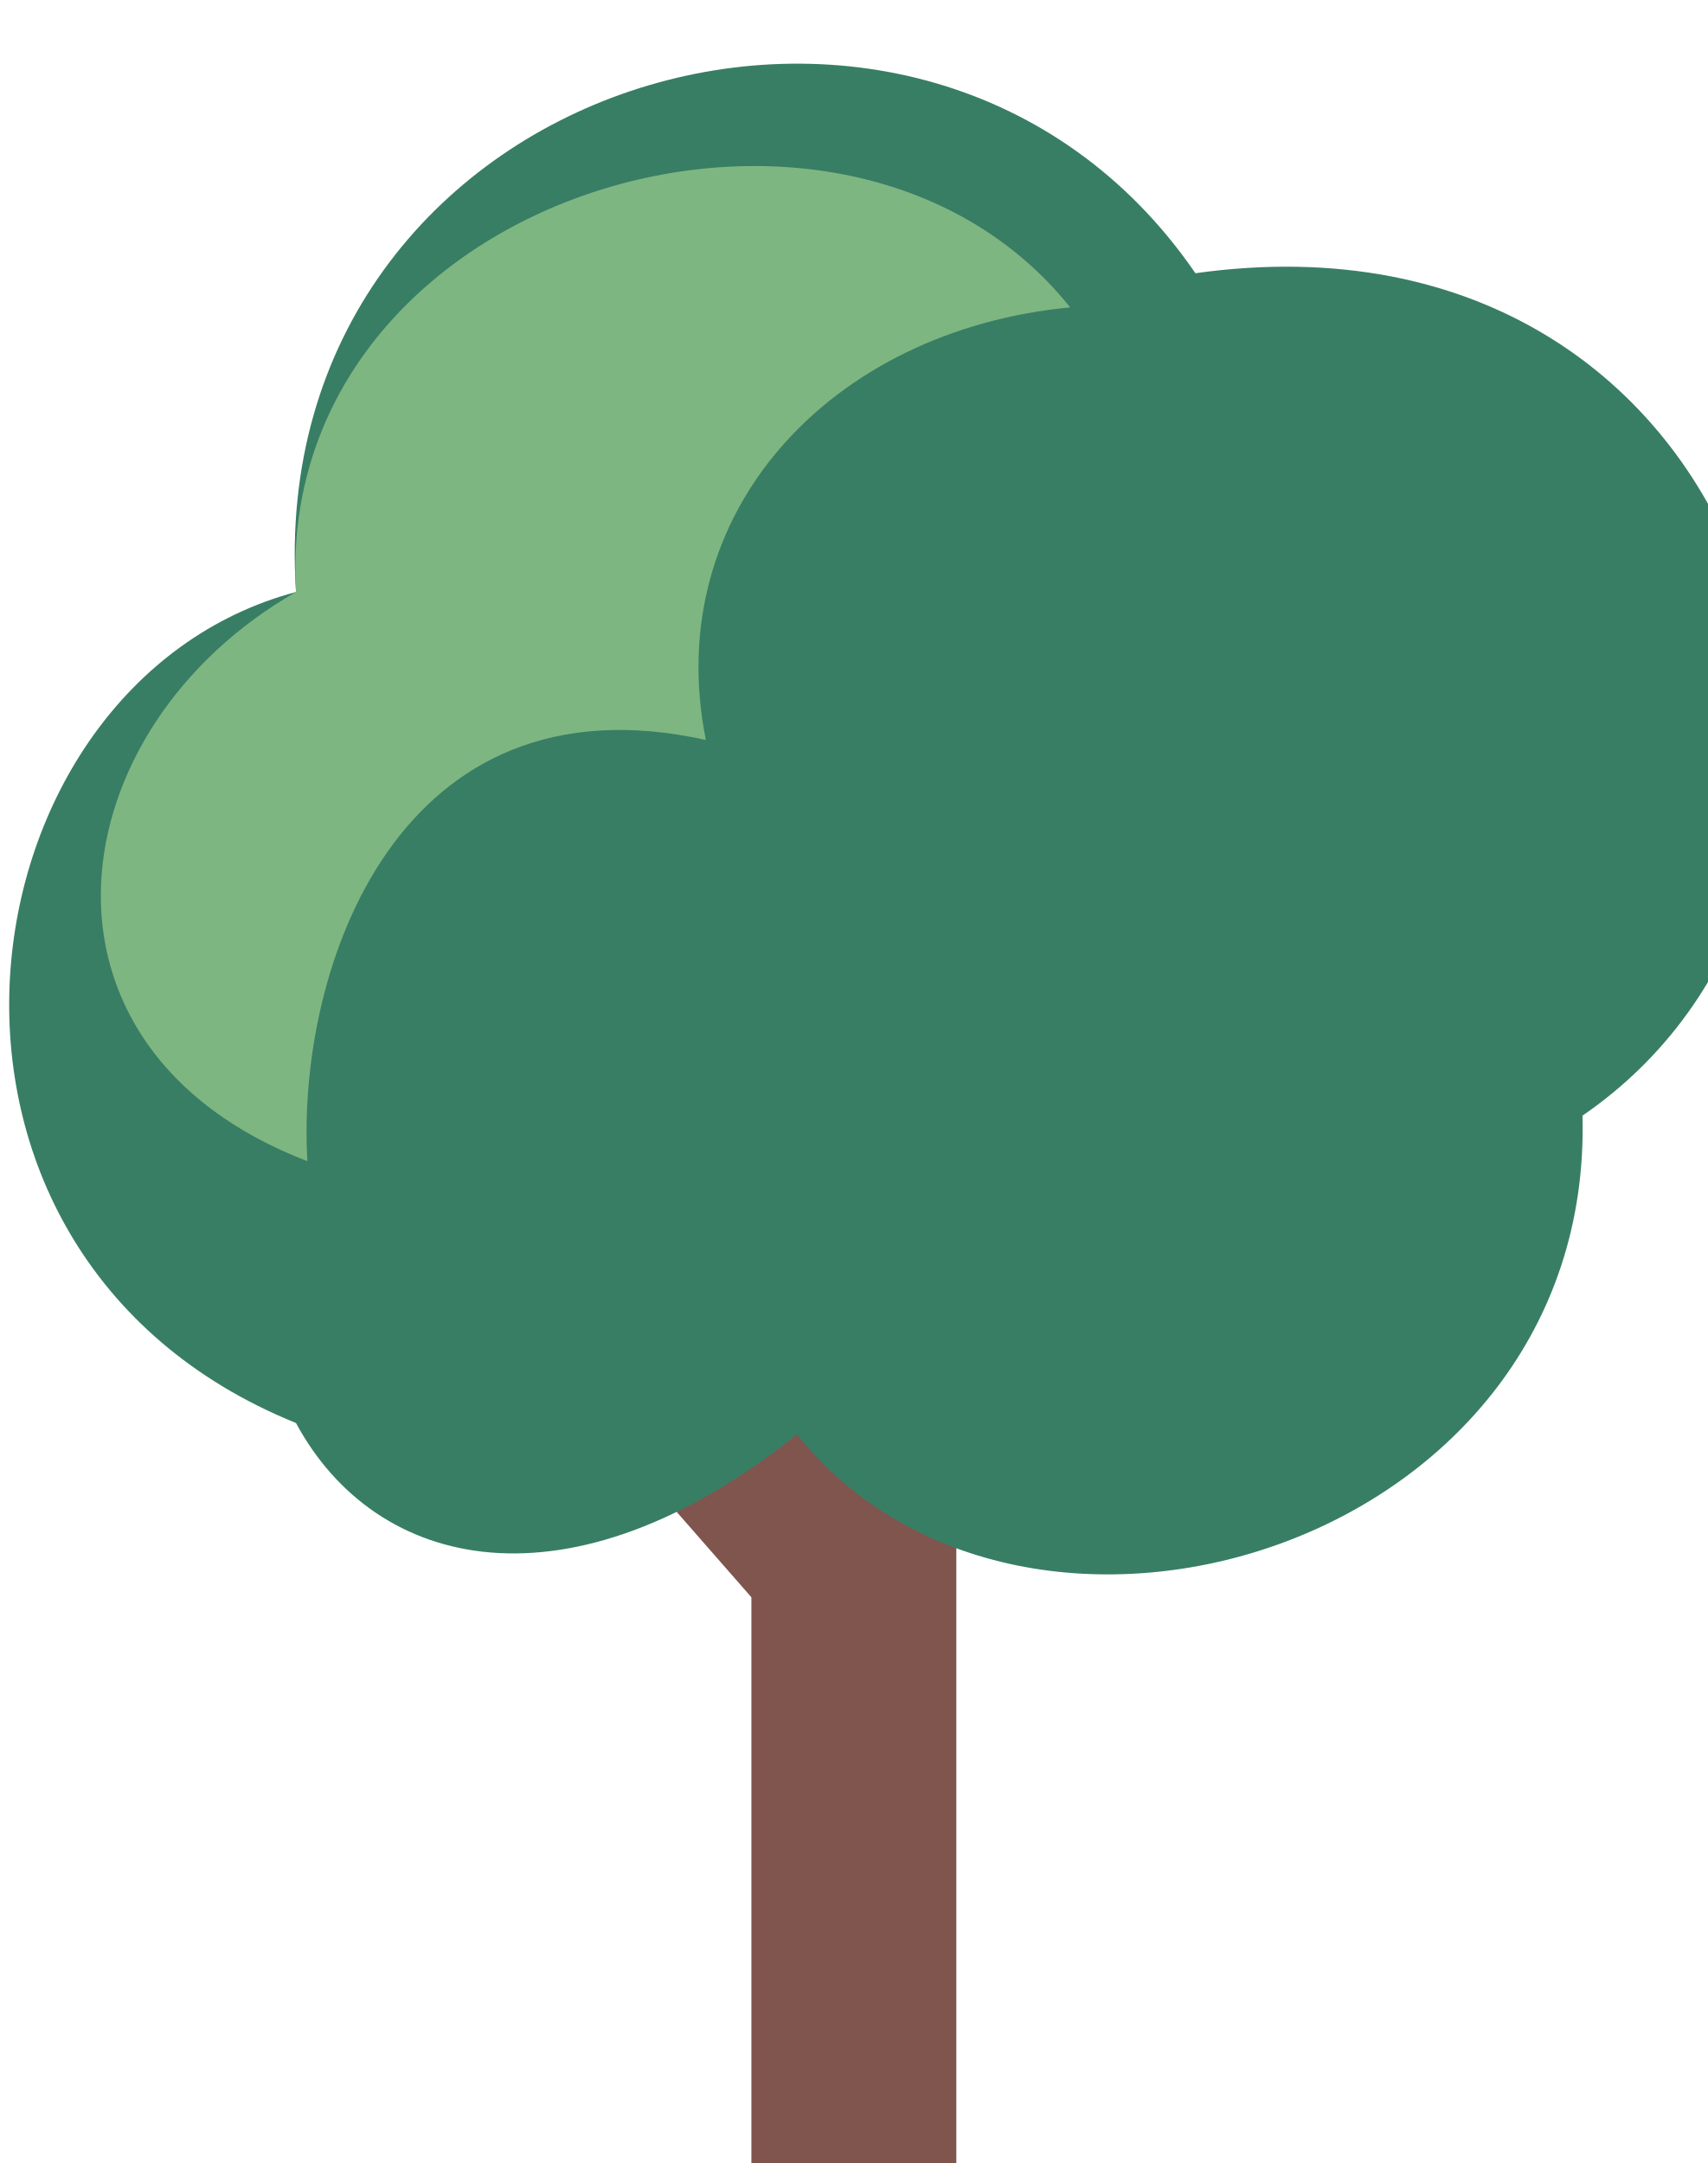
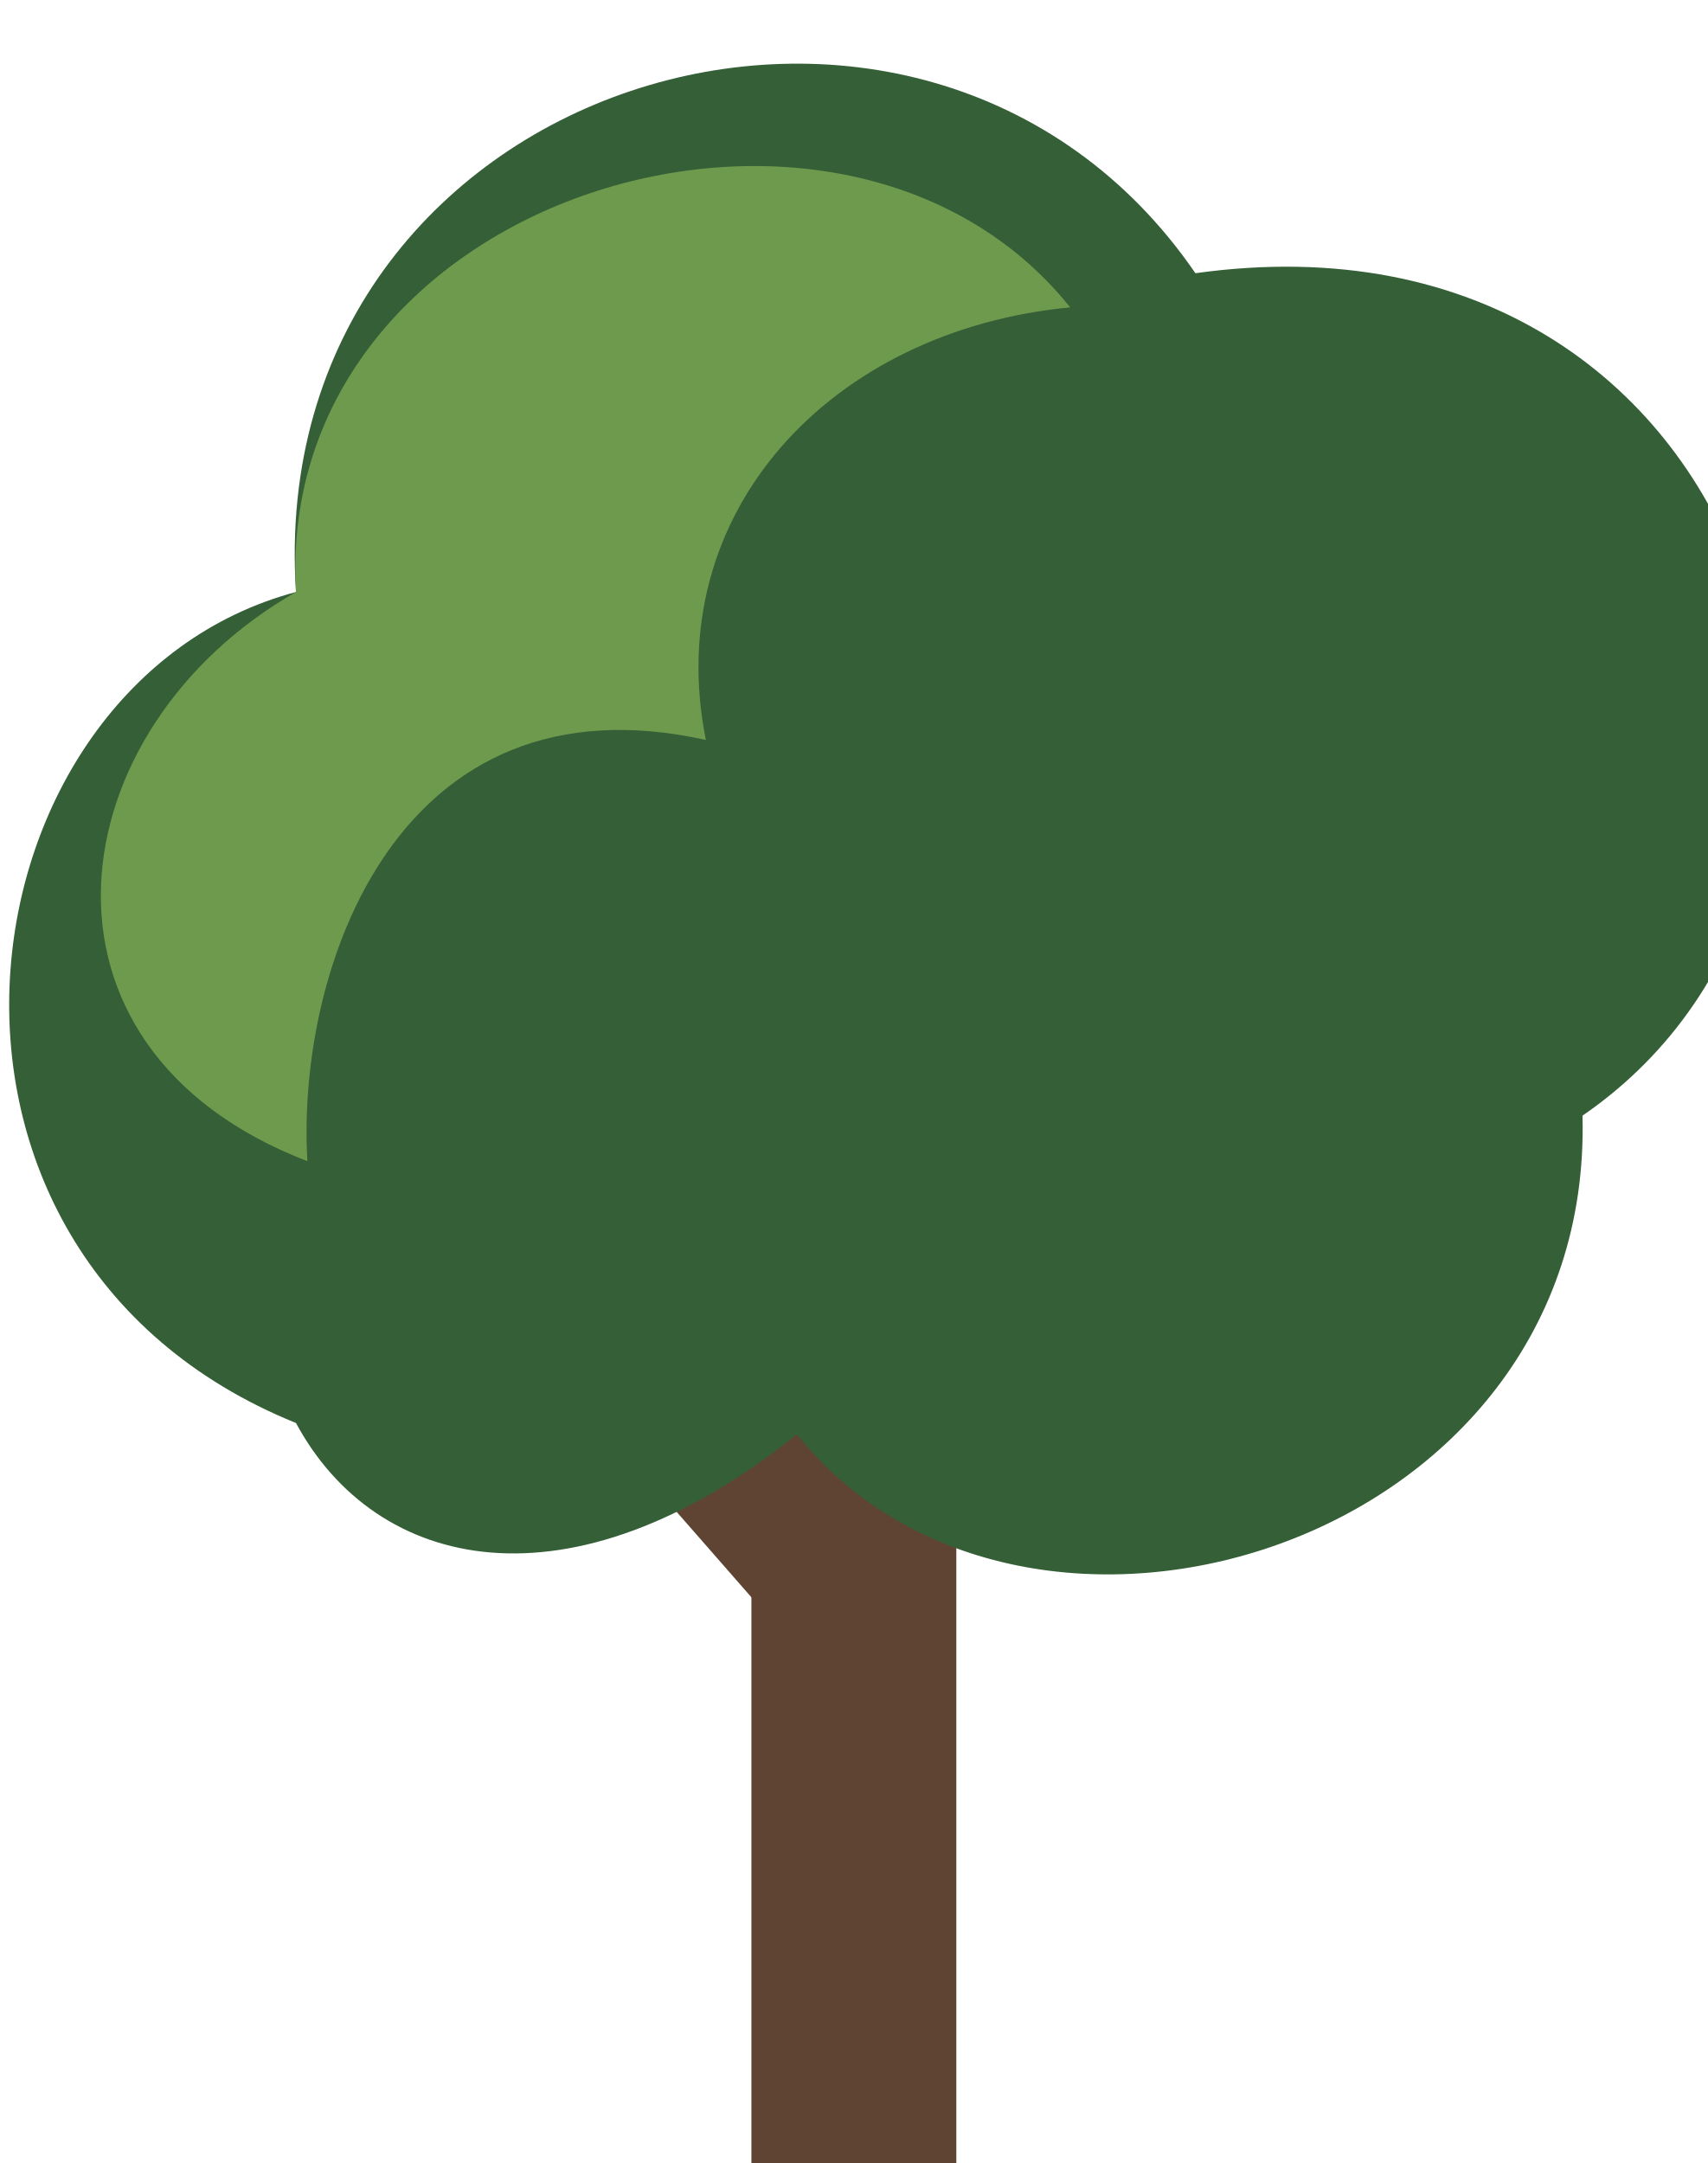
<svg xmlns="http://www.w3.org/2000/svg" width="150" height="190" viewBox="0 0 150 190" role="img">
-   <path d="M66 96H84V190H66Z" fill="#80554e" />
-   <path d="M75 143 47 111M77 123 101 93" stroke="#80554e" stroke-width="10" />
-   <path d="M26 125C-11 110-4 60 26 52C23 7 81-11 105 24C155 17 171 76 139 98C140 136 90 151 70 126C50 142 33 138 26 125Z" fill="#387e65" />
-   <path d="M26 52C24 17 74 2 94 27C73 29 58 45 62 65C35 59 26 85 27 102C1 92 5 64 26 52Z" fill="#7eb681" />
+   <path d="M66 96H84V190H66Z" fill="#5f4434" />
+   <path d="M75 143 47 111M77 123 101 93" stroke="#5f4434" stroke-width="10" />
+   <path d="M26 125C-11 110-4 60 26 52C23 7 81-11 105 24C155 17 171 76 139 98C140 136 90 151 70 126C50 142 33 138 26 125Z" fill="#355f36" />
+   <path d="M26 52C24 17 74 2 94 27C73 29 58 45 62 65C35 59 26 85 27 102C1 92 5 64 26 52Z" fill="#6e9a4e" />
</svg>
